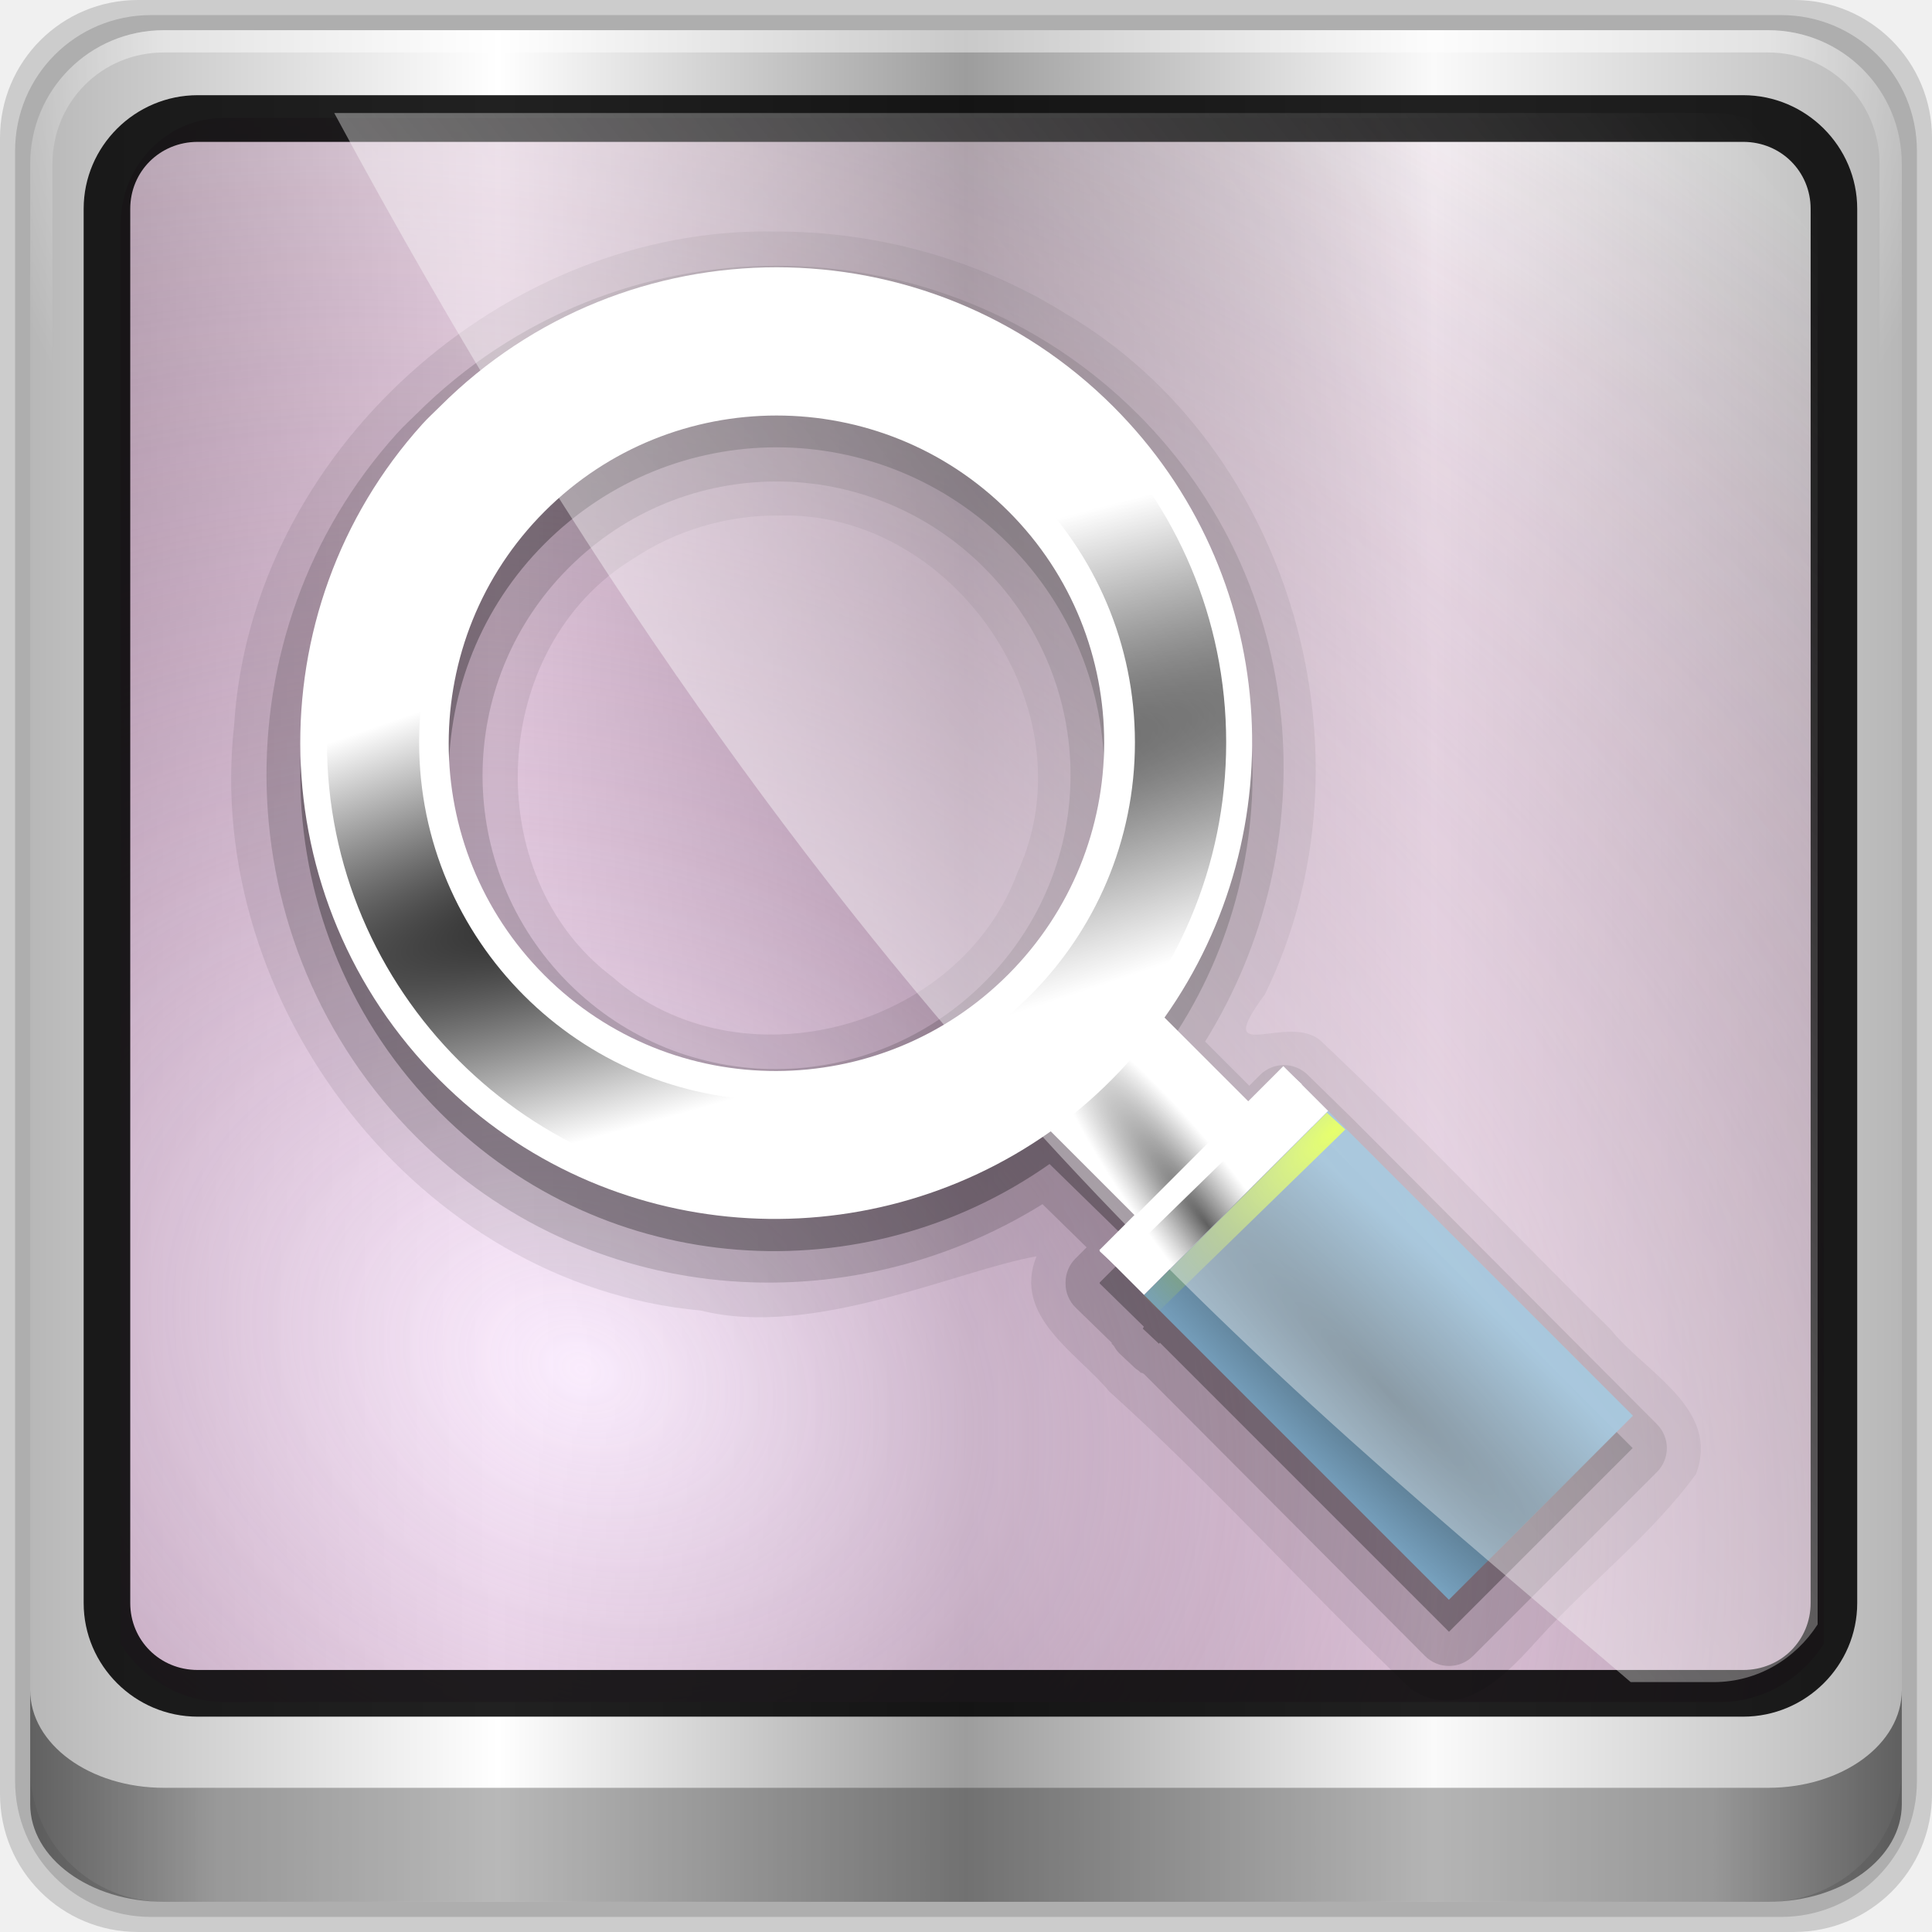
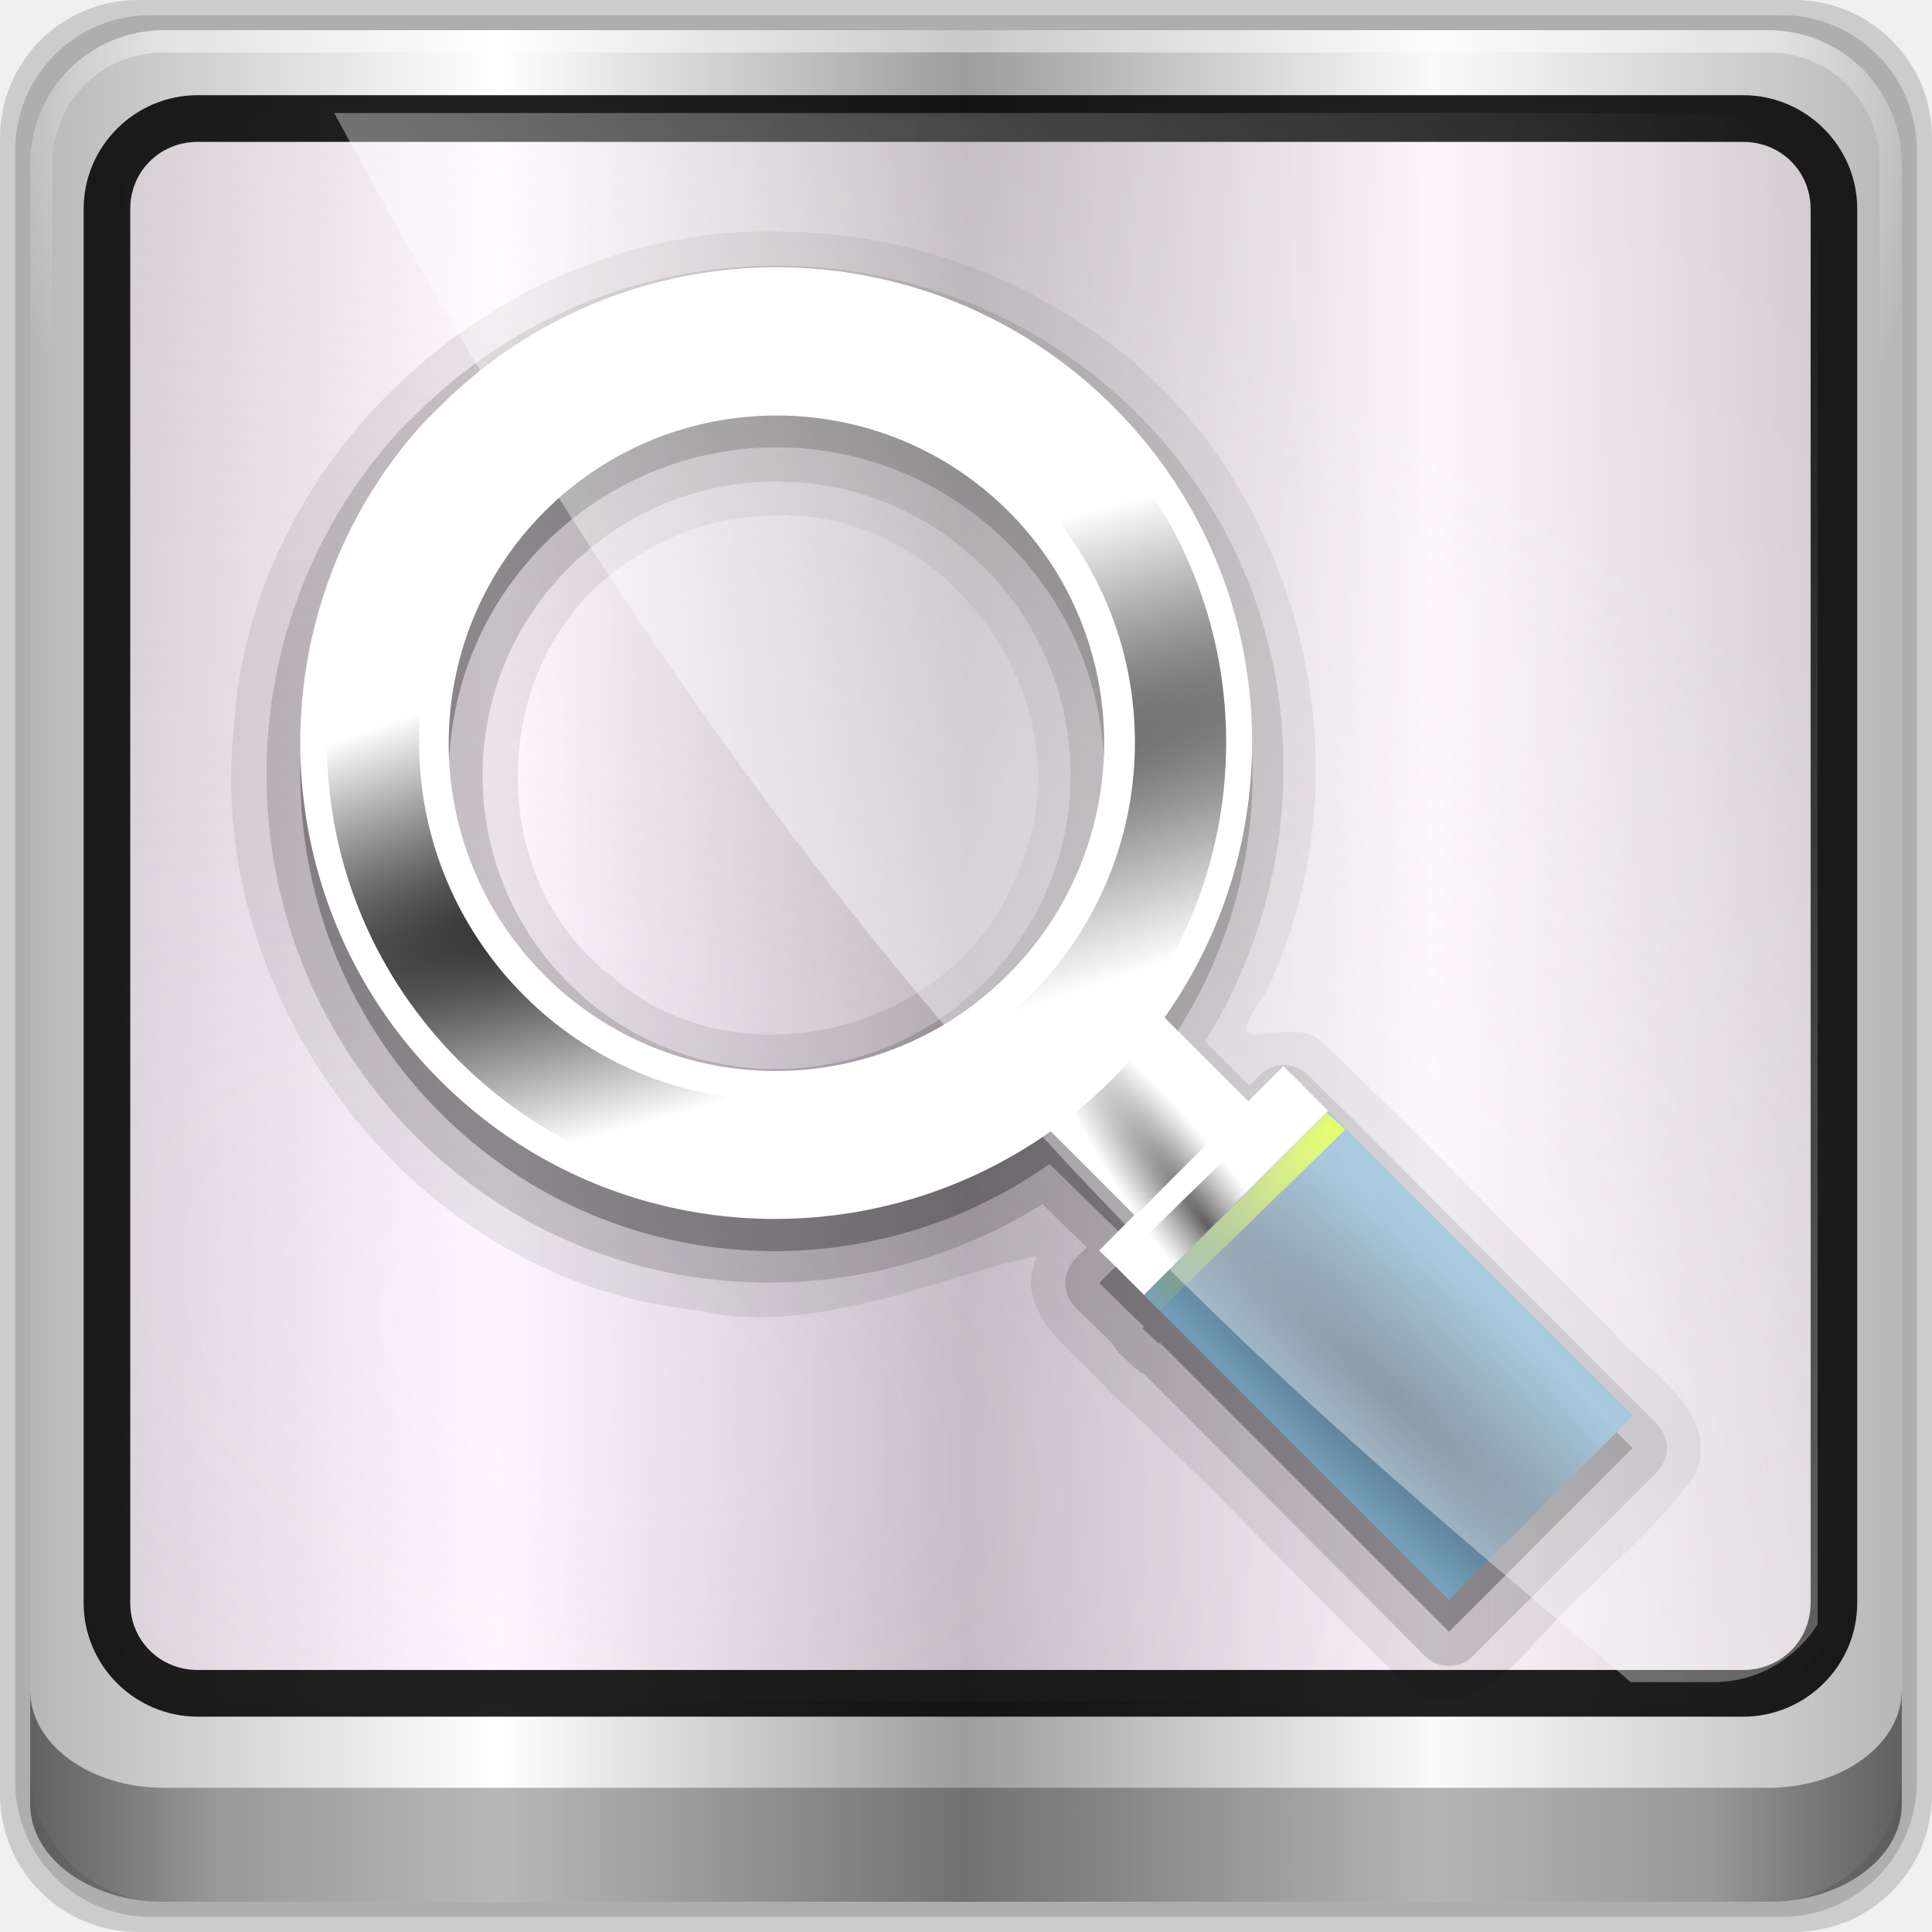
<svg xmlns="http://www.w3.org/2000/svg" xmlns:xlink="http://www.w3.org/1999/xlink" width="96" height="96" id="svg2" version="1.1">
  <defs id="defs4">
    <linearGradient id="linearGradient13990">
      <stop style="stop-color:#fbecff;stop-opacity:1" offset="0" id="stop13992" />
-       <stop style="stop-color:#66004a;stop-opacity:0" offset="1" id="stop13994" />
+       <stop style="stop-color:#ffe4f8;stop-opacity:0.518" offset="1" id="stop13994" />
    </linearGradient>
    <linearGradient xlink:href="#linearGradient6139-0" id="linearGradient4098" gradientUnits="userSpaceOnUse" gradientTransform="matrix(1.135375,0,0,1.133663,-40.03712,-46.78764)" x1="6" y1="47" x2="90" y2="47" />
    <linearGradient id="linearGradient6139-0">
      <stop id="stop6141-2" offset="0" style="stop-color:#b7b7b7;stop-opacity:1;" />
      <stop style="stop-color:#ffffff;stop-opacity:1;" offset="0.25" id="stop6151-0" />
      <stop style="stop-color:#9d9d9d;stop-opacity:1;" offset="0.5" id="stop6147-1" />
      <stop id="stop6149-4" offset="0.75" style="stop-color:#fafafa;stop-opacity:1;" />
      <stop id="stop6143-4" offset="1" style="stop-color:#b7b7b7;stop-opacity:1;" />
    </linearGradient>
    <radialGradient xlink:href="#linearGradient4091-0-3-0-7" id="radialGradient4102" gradientUnits="userSpaceOnUse" gradientTransform="matrix(-1.072173,0,0,-0.8750202,199.4643,-19.12555)" cx="48" cy="-27" fx="48" fy="-27" r="42" />
    <linearGradient id="linearGradient4091-0-3-0-7">
      <stop style="stop-color:#ffffff;stop-opacity:1;" offset="0" id="stop4093-3-6-4-2" />
      <stop id="stop4099-6-1-8-3" offset="0.8" style="stop-color:#ffffff;stop-opacity:1;" />
      <stop style="stop-color:#ffffff;stop-opacity:0;" offset="1" id="stop4095-1-0-7-9" />
    </linearGradient>
    <linearGradient xlink:href="#linearGradient3832-0-6-1-1" id="linearGradient4104" gradientUnits="userSpaceOnUse" gradientTransform="matrix(1,0,0,0.730891,200,23.0967)" x1="-94" y1="82.984" x2="-10.188" y2="82.984" />
    <linearGradient id="linearGradient3832-0-6-1-1">
      <stop style="stop-color:#000000;stop-opacity:1;" offset="0" id="stop3834-6-3-7-1" />
      <stop id="stop3872-2-4" offset="0.1" style="stop-color:#000000;stop-opacity:0.588;" />
      <stop style="stop-color:#000000;stop-opacity:0.588;" offset="0.9" id="stop3844-6-2-7-6" />
      <stop style="stop-color:#000000;stop-opacity:1;" offset="1" id="stop3836-5-0-2-9" />
    </linearGradient>
    <filter id="filter3174-4" color-interpolation-filters="sRGB">
      <feGaussianBlur stdDeviation="1.71" id="feGaussianBlur3176-3" />
    </filter>
    <linearGradient gradientUnits="userSpaceOnUse" xlink:href="#linearGradient3873-7" id="linearGradient3879-8-8" y2="48" x2="80" y1="48" x1="16" />
    <linearGradient id="linearGradient3873-7">
      <stop offset="0" style="stop-color:#f0f0f0;stop-opacity:1" id="stop3875-0" />
      <stop offset="1" style="stop-color:#b4b4b4;stop-opacity:1" id="stop3877-20-4" />
    </linearGradient>
    <radialGradient gradientUnits="userSpaceOnUse" xlink:href="#linearGradient3674-5-0" id="radialGradient3682-9" fy="48" fx="48" r="32" cy="48" cx="48" />
    <linearGradient id="linearGradient3674-5-0">
      <stop offset="0" style="stop-color:#ffffff;stop-opacity:1" id="stop3676-0-2" />
      <stop offset="0.3" style="stop-color:#ffffff;stop-opacity:1" id="stop3684-9" />
      <stop offset="0.9" style="stop-color:#f0f0f0;stop-opacity:1" id="stop3925-8-3" />
      <stop offset="1" style="stop-color:#d2d2d2;stop-opacity:1" id="stop3678-8-8" />
    </linearGradient>
    <filter id="filter3944-7" color-interpolation-filters="sRGB">
      <feGaussianBlur stdDeviation="0.436" id="feGaussianBlur3946-6" />
    </filter>
    <radialGradient gradientUnits="userSpaceOnUse" xlink:href="#linearGradient3893-7" id="radialGradient3901-4" fy="46.058" fx="48.001" r="3" cy="46.058" cx="48.001" />
    <linearGradient id="linearGradient3893-7">
      <stop offset="0" style="stop-color:#ffffff;stop-opacity:1" id="stop3895-3" />
      <stop offset="1" style="stop-color:#a2a2a2;stop-opacity:1" id="stop3897-5" />
    </linearGradient>
    <linearGradient gradientTransform="matrix(0,1,-1,0,96,0)" gradientUnits="userSpaceOnUse" xlink:href="#linearGradient3899-9" id="linearGradient3905-4" y2="48" x2="83" y1="48" x1="13" />
    <linearGradient id="linearGradient3899-9">
      <stop offset="0" style="stop-color:#ffffff;stop-opacity:1" id="stop3901-8" />
      <stop offset="0.5" style="stop-color:#ffffff;stop-opacity:0.412" id="stop3981-6" />
      <stop offset="1" style="stop-color:#868686;stop-opacity:1" id="stop3903-5" />
    </linearGradient>
    <linearGradient gradientTransform="matrix(0,1,-1,0,96,0)" gradientUnits="userSpaceOnUse" xlink:href="#linearGradient3917-6-8" id="linearGradient3923-1-6" y2="48" x2="120" y1="48" x1="17" />
    <linearGradient id="linearGradient3917-6-8">
      <stop offset="0" style="stop-color:#000000;stop-opacity:1" id="stop3919-2" />
      <stop offset="1" style="stop-color:#000000;stop-opacity:0" id="stop3921-7" />
    </linearGradient>
    <linearGradient gradientUnits="userSpaceOnUse" xlink:href="#linearGradient3983-2" id="linearGradient3973-9" y2="60" x2="53" y1="60" x1="43" />
    <linearGradient id="linearGradient3983-2">
      <stop offset="0" style="stop-color:#ffffff;stop-opacity:1" id="stop3985-6" />
      <stop offset="1" style="stop-color:#868686;stop-opacity:1" id="stop3989-2" />
    </linearGradient>
    <radialGradient gradientUnits="userSpaceOnUse" xlink:href="#linearGradient3674-5-0" id="radialGradient3979-6" fy="60" fx="48" r="5" cy="60" cx="48" />
    <linearGradient id="linearGradient13087">
      <stop offset="0" style="stop-color:#ffffff;stop-opacity:1" id="stop13089" />
      <stop offset="0.3" style="stop-color:#ffffff;stop-opacity:1" id="stop13091" />
      <stop offset="0.9" style="stop-color:#f0f0f0;stop-opacity:1" id="stop13093" />
      <stop offset="1" style="stop-color:#d2d2d2;stop-opacity:1" id="stop13095" />
    </linearGradient>
    <clipPath id="clipPath2973-9">
      <rect style="fill:url(#linearGradient2977);fill-opacity:1;fill-rule:nonzero;stroke:none" id="rect2975-6" y="6" x="6" ry="6" rx="6" height="84" width="84" />
    </clipPath>
    <linearGradient xlink:href="#linearGradient12946" id="linearGradient12954" x1="9.078" y1="3.013" x2="56.28" y2="-34.779" gradientUnits="userSpaceOnUse" />
    <linearGradient id="linearGradient12946">
      <stop style="stop-color:#ffffff;stop-opacity:1;" offset="0" id="stop12948" />
      <stop style="stop-color:#ffffff;stop-opacity:0;" offset="1" id="stop12950" />
    </linearGradient>
    <linearGradient y2="-34.779" x2="56.28" y1="3.013" x1="9.078" gradientUnits="userSpaceOnUse" id="linearGradient13171" xlink:href="#linearGradient12946" />
    <linearGradient gradientTransform="scale(1.005865,0.994169)" gradientUnits="userSpaceOnUse" id="ButtonShadow-6" y2="7.017" x2="45.448" y1="92.54" x1="45.448">
      <stop offset="0" style="stop-color:#000000;stop-opacity:1" id="stop3750-96" />
      <stop offset="1" style="stop-color:#000000;stop-opacity:0.588" id="stop3752-31" />
    </linearGradient>
    <filter id="filter3174-43" color-interpolation-filters="sRGB">
      <feGaussianBlur stdDeviation="1.71" id="feGaussianBlur3176-8" />
    </filter>
    <linearGradient gradientTransform="matrix(0.7407957,0,0,0.7407957,-44.27546,-471.7286)" gradientUnits="userSpaceOnUse" xlink:href="#linearGradient4560" id="linearGradient3286" y2="675.35" x2="141" y1="723.347" x1="141.707" />
    <linearGradient id="linearGradient4560">
      <stop offset="0" style="stop-color:#444444;stop-opacity:1" id="stop4562" />
      <stop offset="1" style="stop-color:#888888;stop-opacity:1" id="stop4564" />
    </linearGradient>
    <linearGradient gradientTransform="matrix(0.7266958,0,0,0.7262041,-42.88577,-460.9777)" gradientUnits="userSpaceOnUse" xlink:href="#linearGradient3833" id="linearGradient3282" y2="678.832" x2="120.5" y1="706.878" x1="120.5" />
    <linearGradient id="linearGradient3833">
      <stop offset="0" style="stop-color:#8fd400;stop-opacity:1" id="stop3835" />
      <stop offset="1" style="stop-color:#daff31;stop-opacity:1" id="stop3837" />
    </linearGradient>
    <linearGradient gradientTransform="scale(1.005865,0.994169)" gradientUnits="userSpaceOnUse" id="ButtonShadow-9" y2="7.017" x2="45.448" y1="92.54" x1="45.448">
      <stop offset="0" style="stop-color:#000000;stop-opacity:1" id="stop3750-0" />
      <stop offset="1" style="stop-color:#000000;stop-opacity:0.588" id="stop3752-01" />
    </linearGradient>
    <filter id="filter3174-1" color-interpolation-filters="sRGB">
      <feGaussianBlur stdDeviation="1.71" id="feGaussianBlur3176-0" />
    </filter>
    <linearGradient gradientTransform="translate(-90,0)" gradientUnits="userSpaceOnUse" xlink:href="#linearGradient4560-6" id="linearGradient4708" y2="28.85" x2="144.87" y1="77.389" x1="144.87" />
    <linearGradient id="linearGradient4560-6">
      <stop offset="0" style="stop-color:#444444;stop-opacity:1" id="stop4562-9" />
      <stop offset="1" style="stop-color:#888888;stop-opacity:1" id="stop4564-8" />
    </linearGradient>
    <radialGradient gradientTransform="matrix(0.328344,-0.345632,1.997511,1.897598,-495.4705,-144.255)" gradientUnits="userSpaceOnUse" xlink:href="#linearGradient3568" id="radialGradient4701" fy="200.057" fx="484.917" r="8.452" cy="200.057" cx="484.917" />
    <linearGradient id="linearGradient3568">
      <stop offset="0" style="stop-color:#000000;stop-opacity:1" id="stop3570" />
      <stop offset="1" style="stop-color:#000000;stop-opacity:0" id="stop3572" />
    </linearGradient>
    <radialGradient gradientTransform="matrix(0.1286736,-0.09750987,0.4818645,0.6358664,-95.60123,-8.426717)" gradientUnits="userSpaceOnUse" xlink:href="#linearGradient3581" id="radialGradient4698" fy="186.951" fx="491.502" r="10.172" cy="186.951" cx="491.502" />
    <linearGradient id="linearGradient3581">
      <stop offset="0" style="stop-color:#000000;stop-opacity:1" id="stop3583" />
      <stop offset="1" style="stop-color:#333333;stop-opacity:0" id="stop3585" />
    </linearGradient>
    <radialGradient gradientTransform="matrix(-1.6993,1.604408,-0.606421,-0.6422853,996.5356,-593.1184)" gradientUnits="userSpaceOnUse" xlink:href="#linearGradient3595" id="radialGradient4694" fy="189.284" fx="482.6" r="3.496" cy="189.284" cx="482.6" />
    <linearGradient id="linearGradient3595">
      <stop offset="0" style="stop-color:#dbff26;stop-opacity:1" id="stop3597" />
      <stop offset="1" style="stop-color:#dbff26;stop-opacity:0" id="stop3599" />
    </linearGradient>
    <radialGradient gradientTransform="matrix(2.904253,-0.880662,0.1362089,0.4491897,-1356.786,383.484)" gradientUnits="userSpaceOnUse" xlink:href="#linearGradient3610" id="radialGradient4691" fy="187.525" fx="473.911" r="15.547" cy="187.525" cx="473.911" />
    <linearGradient id="linearGradient3610">
      <stop offset="0" style="stop-color:#000000;stop-opacity:1" id="stop3612" />
      <stop offset="1" style="stop-color:#000000;stop-opacity:0" id="stop3614" />
    </linearGradient>
-     <radialGradient xlink:href="#linearGradient13990" id="radialGradient4282" cx="121.209" cy="44.255" fx="121.209" fy="44.255" r="38.222" gradientTransform="matrix(2.256731,0.9579136,-0.7433406,1.751222,-109.9049,-129.0043)" gradientUnits="userSpaceOnUse" />
+     <radialGradient xlink:href="#linearGradient13990" id="radialGradient4282" cx="121.209" cy="44.255" fx="121.209" fy="44.255" r="38.222" gradientTransform="matrix(2.257184,0.9568461,-0.5472786,1.291021,-118.6366,-108.5085)" gradientUnits="userSpaceOnUse" />
  </defs>
  <g id="layer1" transform="translate(0,32)">
    <g transform="matrix(0.9751338,0,0,0.9766061,33.8987,9.657379)" id="g12958">
      <path id="path3315" d="m 55.463,-41.269 -82.003,0 c -3.786,0 -6.834,3.043 -6.834,6.823 l 0,81.88 c 0,3.78 3.048,6.823 6.834,6.823 l 82.003,0 c 3.786,0 6.834,-3.043 6.834,-6.823 l 0,-81.88 c 0,-3.78 -3.048,-6.823 -6.834,-6.823 z" style="opacity:0.15;fill:#000000;fill-opacity:1;fill-rule:nonzero;stroke:none;display:inline" transform="matrix(1.029032,0,0,1.029032,-0.4198319,-0.1885519)" />
      <path style="opacity:0.15;fill:#000000;fill-opacity:1;fill-rule:nonzero;stroke:none;display:inline" d="m 54.822,-40.522 -80.722,0 c -3.727,0 -6.727,2.996 -6.727,6.717 l 0,80.6 c 0,3.721 3,6.717 6.727,6.717 l 80.722,0 c 3.727,0 6.727,-2.996 6.727,-6.717 l 0,-80.6 c 0,-3.721 -3,-6.717 -6.727,-6.717 z" id="path4112" transform="matrix(1.029032,0,0,1.029032,-0.4198319,-0.1885519)" />
      <path id="rect4251-1" d="m 55.334,-41.119 -81.747,0 c -3.774,0 -6.812,3.034 -6.812,6.802 l 0,81.624 c 0,3.768 3.038,6.802 6.812,6.802 l 81.747,0 c 3.774,0 6.812,-3.034 6.812,-6.802 l 0,-81.624 c 0,-3.768 -3.038,-6.802 -6.812,-6.802 z" style="fill:url(#linearGradient4098);fill-opacity:1;fill-rule:nonzero;stroke:none;display:inline" />
      <g transform="matrix(1.135375,0,0,1.133663,-153.5746,-46.2208)" id="g3272">
-         <path style="opacity:0.88;fill:url(#radialGradient4282);fill-opacity:1;fill-rule:nonzero;stroke:none;display:inline" d="m 114.717,8.437 c -2.598,0 -4.661,2.125 -4.661,4.802 l 0,19.897 0,6.722 0,37.063 c 0.998,1.564 2.701,2.611 4.661,2.611 l 3.729,0 59.664,0 3.729,0 c 1.961,0 3.663,-1.047 4.661,-2.611 l 0,-37.063 0,-6.722 0,-19.897 c 0,-2.677 -2.063,-4.802 -4.661,-4.802 z" id="path3400-6" />
+         <path style="opacity:0.466;fill:url(#radialGradient4282);fill-opacity:1;fill-rule:nonzero;stroke:none;display:inline" d="m 114.717,8.437 c -2.598,0 -4.661,2.125 -4.661,4.802 l 0,19.897 0,6.722 0,37.063 c 0.998,1.564 2.701,2.611 4.661,2.611 l 3.729,0 59.664,0 3.729,0 c 1.961,0 3.663,-1.047 4.661,-2.611 l 0,-37.063 0,-6.722 0,-19.897 c 0,-2.677 -2.063,-4.802 -4.661,-4.802 z" id="path3400-6" />
        <path style="opacity:0.45;fill:url(#radialGradient4102);fill-opacity:1;fill-rule:nonzero;stroke:none;display:inline" d="m 112,4.5 c -3.324,0 -6,2.676 -6,6 l 0,15 1,0 0,-15 c 0,-2.787 2.213,-5 5,-5 l 72,0 c 2.787,0 5,2.213 5,5 l 0,15 1,0 0,-15 c 0,-3.324 -2.676,-6 -6,-6 l -72,0 z" id="path4236-5" />
        <path id="path4242-5" d="m 106,78.998 0,0.731 0,0.731 0,0.731 0,1.462 0,1.462 C 106,86.544 108.676,88.5 112,88.5 l 72,0 c 3.324,0 6,-1.956 6,-4.385 l 0,-1.462 0,-1.462 0,-0.731 0,-0.731 0,-0.731 c 0,2.429 -2.676,4.385 -6,4.385 l -72,0 c -3.324,0 -6,-1.956 -6,-4.385 z" style="opacity:0.47;fill:url(#linearGradient4104);fill-opacity:1;fill-rule:nonzero;stroke:none" />
        <g id="g5096" transform="matrix(0.9032258,0,0,0.903226,-40.92188,31.40303)">
          <g style="display:none" id="layer2-70">
            <rect style="opacity:0.9;fill:url(#ButtonShadow-9);fill-opacity:1;fill-rule:nonzero;stroke:none;filter:url(#filter3174-1)" id="rect3745-1" y="7" x="5" ry="6" rx="6" height="85" width="86" />
          </g>
          <g id="layer4-1" transform="translate(161.1635,-38.13793)">
            <g id="g4269" transform="translate(11.42376,-13.2379)">
              <path d="M 27.161,31.596 C 13.641,31.301 1.05,42.56 0.209,56.13 -1.329,69.934 9.384,83.94 23.41,85.211 c 5.533,1.402 12.793,-2.021 16.669,-2.694 -1.207,2.987 2.026,4.792 3.62,6.72 5.147,4.637 9.925,9.963 14.983,14.776 2.6,1.746 4.866,-0.857 6.479,-2.638 2.5,-2.723 5.525,-5.073 7.686,-8.035 1.238,-3.267 -2.54,-5.051 -4.245,-7.199 C 63.785,81.4 59.135,76.47 54.243,71.844 52.644,70.321 48.695,73.212 51.433,69.492 57.159,57.778 52.822,42.29 41.498,35.656 37.223,32.995 32.193,31.59 27.161,31.596 Z m 0,14.114 c 8.742,-0.334 15.679,9.675 11.976,17.725 -2.876,7.833 -13.823,10.73 -20.121,5.206 -6.725,-5.051 -6.145,-16.448 1.049,-20.803 2.088,-1.389 4.59,-2.134 7.096,-2.129 z" id="path4749-3" style="display:inline;overflow:visible;visibility:visible;opacity:0.08;fill:#000000;fill-opacity:1;fill-rule:nonzero;stroke:none;stroke-width:1;marker:none;enable-background:accumulate" />
              <path d="m 27.161,33.292 c -6.478,4e-6 -12.965,2.442 -17.905,7.381 -0.249,0.249 -0.596,0.558 -0.948,0.948 -8.98,9.94 -8.619,25.395 0.948,34.962 8.47,8.47 21.358,9.406 31.121,3.342 l 2.194,2.145 -0.549,0.549 a 1.681,1.681 0 0 0 -0.499,1.197 l 0,0.05 a 1.681,1.681 0 0 0 0.499,1.197 l 1.795,1.746 0,0.05 a 1.681,1.681 0 0 0 0.1,0.1 1.681,1.681 0 0 0 0.299,0.399 l 0.798,0.748 a 1.681,1.681 0 0 0 0.15,0.1 1.681,1.681 0 0 0 0.1,0.1 l 0.05,0 a 1.681,1.681 0 0 0 0.1,0.05 l 13.965,14.015 a 1.681,1.681 0 0 0 2.394,0 l 9.127,-9.127 a 1.681,1.681 0 0 0 0,-2.394 L 55.789,75.685 53.545,73.49 a 1.681,1.681 0 0 0 -2.344,0 L 50.652,74.039 48.458,71.844 C 54.526,62.073 53.588,49.144 45.116,40.673 40.172,35.729 33.64,33.292 27.161,33.292 Z m 0,10.723 c 3.742,3e-6 7.465,1.431 10.324,4.289 5.714,5.714 5.714,14.884 0,20.598 -5.714,5.714 -14.94,5.758 -20.648,0.05 -5.711,-5.711 -5.711,-14.937 0,-20.648 2.859,-2.859 6.582,-4.289 10.324,-4.289 z" id="path4745-9" style="display:inline;overflow:visible;visibility:visible;opacity:0.15;fill:#000000;fill-opacity:1;fill-rule:nonzero;stroke:none;stroke-width:1;marker:none;enable-background:accumulate" />
              <path d="m 27.161,34.987 c -6.059,3e-6 -12.091,2.266 -16.708,6.883 -0.289,0.289 -0.627,0.598 -0.898,0.898 -8.385,9.282 -8.047,23.673 0.898,32.618 8.251,8.251 21.045,9.04 30.274,2.544 l 4.239,4.14 -1.746,1.746 0,0.05 2.194,2.145 -0.05,0.1 0.798,0.748 0.05,-0.05 14.364,14.364 9.127,-9.127 L 54.592,76.882 52.348,74.687 50.602,76.383 46.463,72.243 C 53.003,63.011 52.187,50.138 43.919,41.87 39.303,37.254 33.22,34.987 27.161,34.987 Z m 0,7.331 c 4.175,3e-6 8.343,1.61 11.521,4.788 6.355,6.355 6.355,16.637 0,22.992 -6.355,6.355 -16.687,6.405 -23.042,0.05 -6.355,-6.355 -6.355,-16.687 0,-23.042 3.178,-3.178 7.346,-4.788 11.521,-4.788 z" id="path4719" style="display:inline;overflow:visible;visibility:visible;opacity:0.3;fill:#000000;fill-opacity:1;fill-rule:nonzero;stroke:none;stroke-width:1;marker:none;enable-background:accumulate" />
              <g transform="matrix(1.59597,0,0,1.59597,-43.55993,-18.8268)" id="g4734">
                <path d="m 55.755,64.701 9.491,9.491 5.73,-5.73 -9.491,-9.491 -5.73,5.73 z" id="path3540" style="display:inline;overflow:visible;visibility:visible;fill:#80b0d0;fill-opacity:0.946;fill-rule:nonzero;stroke:none;stroke-width:1;marker:none;enable-background:accumulate" />
                <path d="m 33.292,37.582 c -5.254,5.816 -5.067,14.829 0.537,20.434 5.18,5.18 13.236,5.689 19.021,1.592 l 2.606,2.606 -1.094,1.094 1.393,1.393 5.73,-5.73 -1.393,-1.393 -1.094,1.094 -2.606,-2.606 c 4.098,-5.785 3.589,-13.84 -1.592,-19.021 -5.785,-5.785 -15.186,-5.785 -20.971,0 -0.181,0.181 -0.368,0.35 -0.537,0.537 z m 3.8,2.726 c 3.982,-3.982 10.463,-3.982 14.445,0 3.982,3.982 3.962,10.443 -0.02,14.425 -3.982,3.982 -10.443,4.002 -14.425,0.02 -3.982,-3.982 -3.982,-10.463 0,-14.445 z" id="path3558" style="display:inline;overflow:visible;visibility:visible;fill:#ffffff;fill-opacity:1;fill-rule:nonzero;stroke:none;stroke-width:1;marker:none;enable-background:accumulate" />
                <path d="m 55.755,64.701 9.491,9.491 5.73,-5.73 -9.491,-9.491 -5.73,5.73 z" id="path3566" style="display:inline;overflow:visible;visibility:visible;opacity:0.435;fill:url(#radialGradient4701);fill-opacity:1;fill-rule:nonzero;stroke:none;stroke-width:1;marker:none;enable-background:accumulate" />
                <path d="m 56.385,56.055 c -0.975,1.372 -2.183,2.598 -3.559,3.573 l 2.645,2.589 -1.097,1.097 1.379,1.379 5.74,-5.712 -1.407,-1.407 -1.097,1.097 -2.603,-2.617 z" id="path3576" style="display:inline;overflow:visible;visibility:visible;fill:url(#radialGradient4698);fill-opacity:1;fill-rule:nonzero;stroke:none;stroke-width:1;marker:none;enable-background:accumulate" />
                <path d="m 54.375,63.342 5.721,-5.721 0.574,0.523 -5.801,5.653 -0.495,-0.455 z" id="rect3589" style="display:inline;overflow:visible;visibility:visible;fill:#ffffff;fill-opacity:1;fill-rule:nonzero;stroke:none;stroke-width:1;marker:none;enable-background:accumulate" />
                <path d="m 55.726,64.749 5.721,-5.721 0.574,0.523 -5.801,5.653 -0.495,-0.455 z" id="path3593" style="display:inline;overflow:visible;visibility:visible;fill:url(#radialGradient4694);fill-opacity:1;fill-rule:nonzero;stroke:none;stroke-width:1;marker:none;enable-background:accumulate" />
                <path d="m 44.328,33.488 c -7.732,0 -14.013,6.281 -14.013,14.013 0,7.732 6.281,14.013 14.013,14.013 7.732,0 13.984,-6.281 13.984,-14.013 0,-7.732 -6.253,-14.013 -13.984,-14.013 z m 0,2.87 c 6.15,0 11.143,4.992 11.143,11.143 0,6.15 -4.992,11.143 -11.143,11.143 -6.15,0 -11.143,-4.992 -11.143,-11.143 0,-6.15 4.992,-11.143 11.143,-11.143 z" id="path3605" style="display:inline;overflow:visible;visibility:visible;fill:url(#radialGradient4691);fill-opacity:1;fill-rule:nonzero;stroke:none;stroke-width:1;marker:none;enable-background:accumulate" />
              </g>
            </g>
          </g>
        </g>
      </g>
      <path style="font-size:medium;font-style:normal;font-variant:normal;font-weight:normal;font-stretch:normal;text-indent:0;text-align:start;text-decoration:none;line-height:normal;letter-spacing:normal;word-spacing:normal;text-transform:none;direction:ltr;block-progression:tb;writing-mode:lr-tb;text-anchor:start;baseline-shift:baseline;color:#000000;fill:#000000;fill-opacity:0.871;stroke:none;stroke-width:2.376;marker:none;visibility:visible;display:inline;overflow:visible;enable-background:accumulate;font-family:Sans;-inkscape-font-specification:Sans" d="m -24.688,-37.812 c -3.196,0 -5.812,2.6 -5.812,5.781 l 0,70.938 c 0,3.181 2.616,5.781 5.812,5.781 l 78.75,0 c 3.196,0 5.812,-2.6 5.812,-5.781 l 0,-70.938 c 0,-3.181 -2.616,-5.781 -5.812,-5.781 l -78.75,0 z m 0,2.375 78.75,0 c 1.936,0 3.438,1.516 3.438,3.406 l 0,70.938 c 0,1.891 -1.501,3.406 -3.438,3.406 l -78.75,0 c -1.936,0 -3.438,-1.516 -3.438,-3.406 l 0,-70.938 c 0,-1.891 1.501,-3.406 3.438,-3.406 z" id="path4989" />
      <path id="path12926" d="m 48.331,42.929 4.234,0 c 2.226,0 4.159,-1.175 5.292,-2.932 l 0,-41.618 0,-7.549 0,-22.342 c 0,-3.006 -2.342,-5.392 -5.292,-5.392 l -70.296,0 C 7.632,10.087 30.391,27.576 48.331,42.929 z" style="opacity:0.399;fill:url(#linearGradient13171);fill-opacity:1;fill-rule:nonzero;stroke:none;display:inline" />
    </g>
  </g>
</svg>
